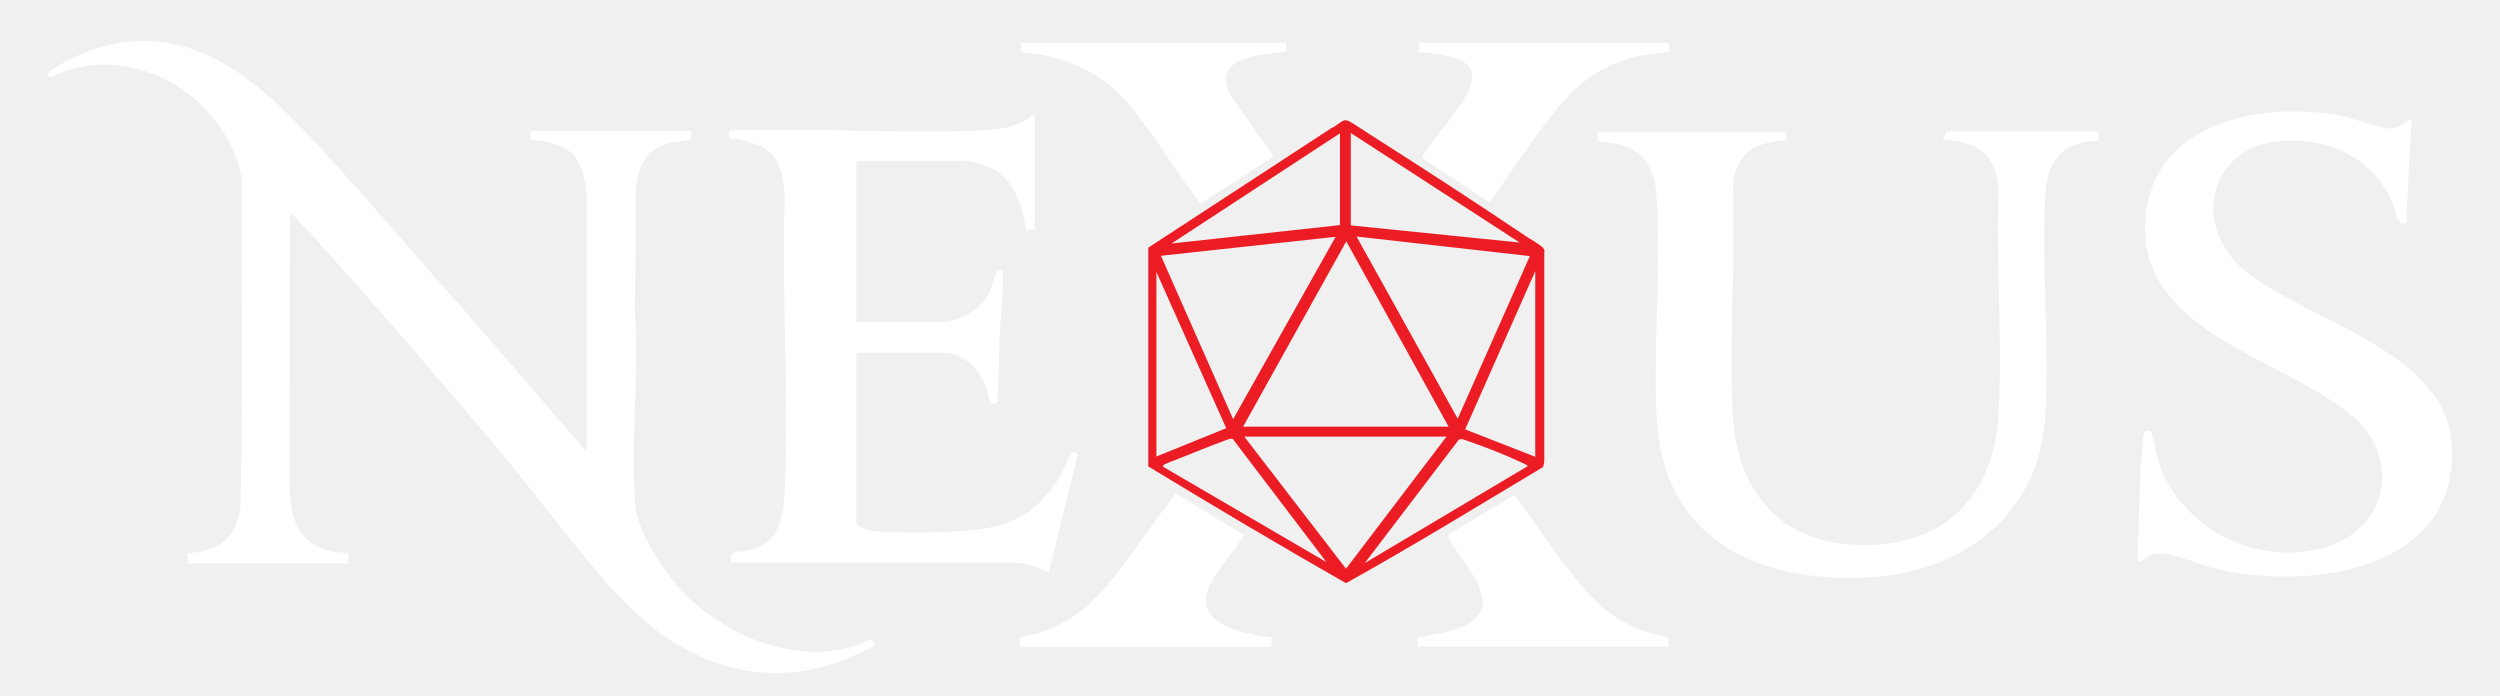
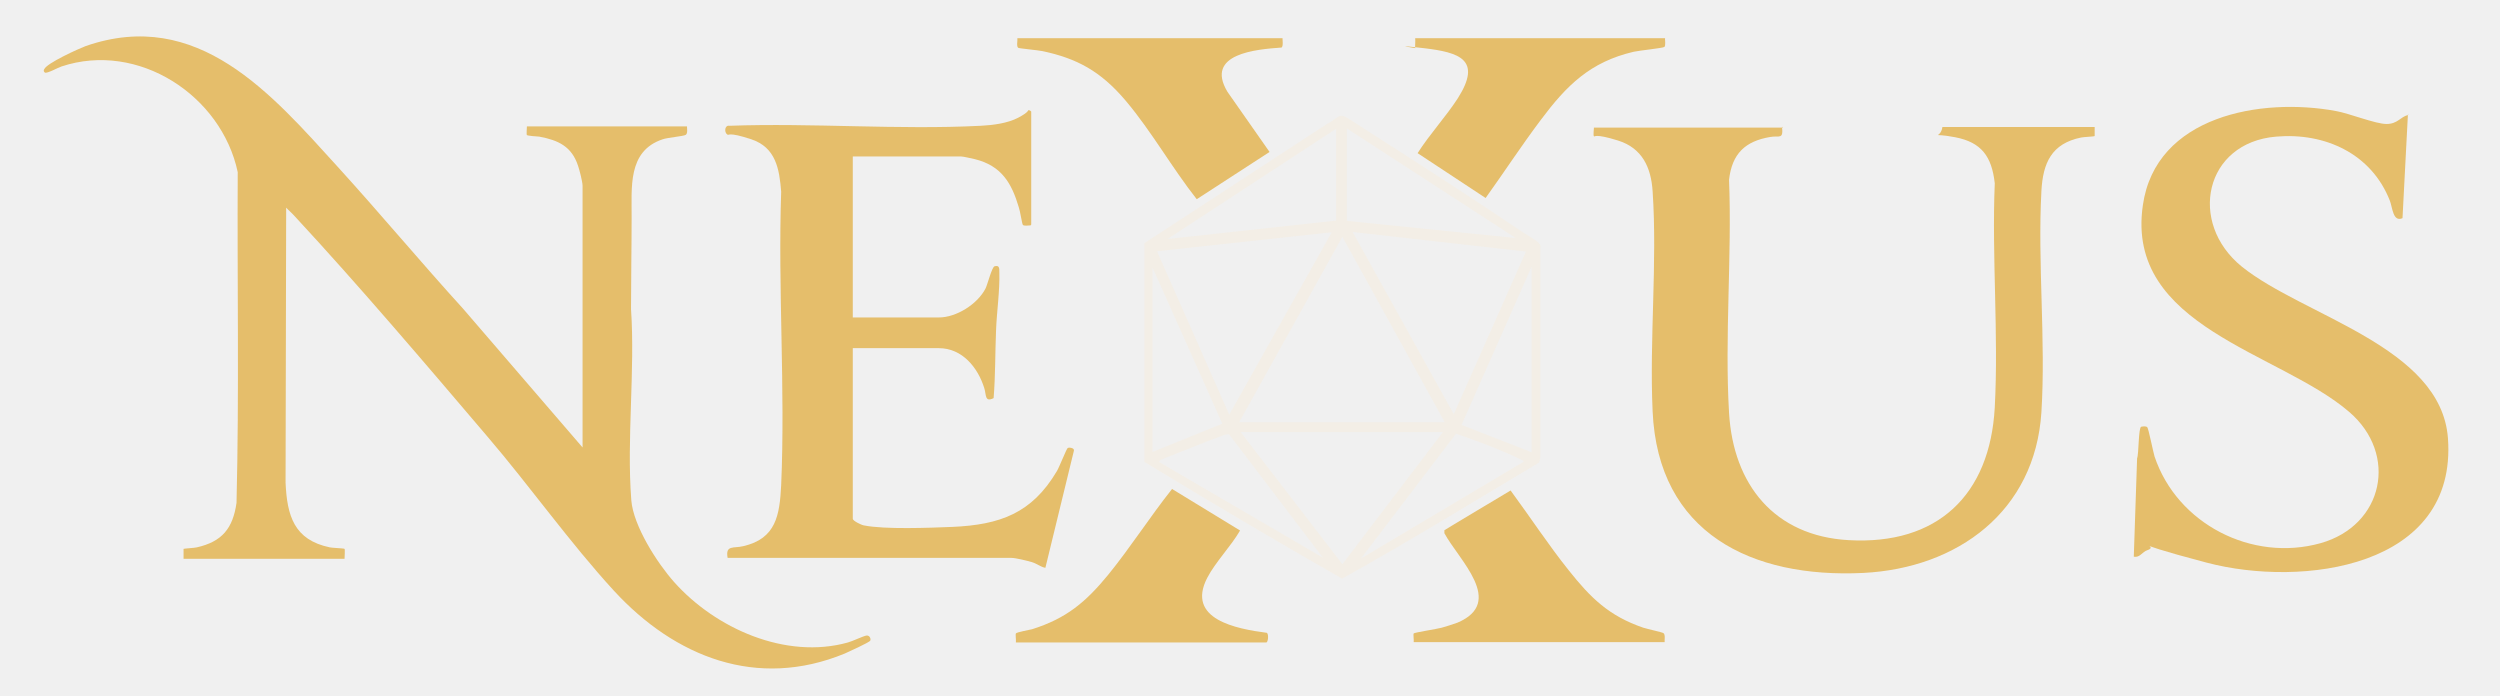
<svg xmlns="http://www.w3.org/2000/svg" id="Layer_1" version="1.1" viewBox="0 0 830.8 231.2">
  <defs>
    <style>
      .st0 {
-         fill: #fff;
+         fill: #f3eee6;
      }

      .st1 {
-         fill: #ec1c24;
+         fill: #e5be6b;
      }
    </style>
  </defs>
-   <path class="st1" d="M447,40c.5,0,.7,0,1.1.2,1.6.7,5.7,3.6,7.5,4.7,17.1,10.9,34.3,22,51.2,33.4,1.3.9,5.2,3.1,5.9,4s.6.9.5,1.7v69.4l-.4,1.8c-21.7,13-43.4,26.3-65.5,38.6-22.1-12.6-44-25.6-65.7-38.8v-72.7l60.8-39.7c1.4-.5,3.3-2.5,4.7-2.7h0ZM389.5,80.9l55.8-6.1v-30.5l-55.8,36.5h0ZM448.9,44.3v30.6l56.1,5.7-56.1-36.4h0ZM443.8,78.7l-58,6.3,24,54.3,34-60.5h0ZM484.4,139.2l24-54.1-57.6-6.5,33.6,60.5h0ZM481.4,141.8l-34-61.6-34.3,61.6h68.3,0ZM510.2,151.7v-61.6l-23.3,52.6,23.3,9.1h0ZM384.3,151.7l23.2-9.4-23.2-51.9v61.3ZM480.7,145.1h-67.2l33.8,43.9,33.4-43.9h0ZM409.7,145.9c-.6-.4-2.6.5-3.4.8-4.7,1.7-9.7,3.8-14.3,5.6s-5.9,2.2-5.5,2.8l54.3,31.7-31.1-40.9h0ZM453.4,187.2l54.3-32.3c-.4-.5-1-.7-1.6-1-5-2.4-12.6-5.4-17.9-7.2-1-.3-2.4-1.1-3.4-.6l-31.4,41.2h0Z" />
+   <path class="st0" d="M445.7,38.5c.5,0,.7,0,1.1.2,1.6.7,5.7,3.6,7.5,4.7,17.1,10.9,34.3,22,51.2,33.4,1.3.9,5.2,3.1,5.9,4s.6.9.5,1.7v69.4l-.4,1.8c-21.7,13-43.4,26.3-65.5,38.6-22.1-12.6-44-25.6-65.7-38.8v-72.7l60.8-39.7c1.4-.5,3.3-2.5,4.7-2.7h0ZM388.2,79.4l55.8-6.1v-30.5l-55.8,36.5h0ZM447.6,42.8v30.6l56.1,5.7-56.1-36.4h0ZM442.5,77.2l-58,6.3,24,54.3,34-60.5h0ZM483.1,137.7l24-54.1-57.6-6.5,33.6,60.5h0ZM480.1,140.3l-34-61.6-34.3,61.6h68.3,0ZM509,150.2v-61.6l-23.3,52.6,23.3,9.1h0ZM383,150.2l23.2-9.4-23.2-51.9v61.3ZM479.5,143.6h-67.2l33.8,43.9,33.4-43.9h0ZM408.5,144.4c-.6-.4-2.6.5-3.4.8-4.7,1.7-9.7,3.8-14.3,5.6s-5.9,2.2-5.5,2.8l54.3,31.7-31.1-40.9ZM452.1,185.7l54.3-32.3c-.4-.5-1-.7-1.6-1-5-2.4-12.6-5.4-17.9-7.2s-2.4-1.1-3.4-.6l-31.4,41.2h0Z" />
  <g>
-     <path class="st0" d="M427.5,14.1c0,.8.3,2.7-.3,3.2-8.4.6-25.6,2-18,14.7l14,20-24.2,15.7c-8.2-10.4-15-22.5-23.5-32.6-7.3-8.7-16.5-14.2-27.7-16.6-1.3-.3-7.8-.9-8.1-1.1-.7-.4-.2-2.4-.3-3.2h88.3-.2Z" />
-     <path class="st0" d="M338.9,214.9c.1-.7-.2-2.5,0-2.9s4.6-1.2,5.4-1.4c11.4-3.6,17.8-9,25.2-18,7.5-9.2,13.9-19.3,21.3-28.6l22.6,13.8c-3,5.2-8.2,10.5-10.9,15.7-7.2,13.9,9.9,17,19.8,18.3.7.5.4,3.2-.2,3.2h-83.3.1Z" />
-     <path class="st0" d="M554.6,14.1c0,.7.3,2.6-.2,3s-8.5,1.2-10.2,1.6c-14.5,3.4-22.3,11.2-30.9,22.7-6.4,8.5-12.2,17.4-18.3,25.9l-22.6-14.9c4-6.3,9.4-12.1,13.4-18.3,8.1-12.8.5-15.2-11.4-16.6h-2.8c0,0,.1-2.7,0-3.3h83.1,0Z" />
-     <path class="st0" d="M554.6,214.9h-83.5c.1-.6-.2-2.6,0-2.9s7.9-1.5,9.3-1.9,3.7-1.1,5.3-1.7c15.9-6.8.4-20.8-4.4-29.7v-1c-.1,0,22-13.2,22-13.2,6.5,8.8,12.5,18,19.3,26.5,7.3,9.2,13.4,15.2,24.8,19.1,1.2.4,6.3,1.5,6.7,1.8.7.5.3,2.3.4,3.2v-.2Z" />
+     <path class="st1" d="M426.2,12.6c0,.8.3,2.7-.3,3.2-8.4.6-25.6,2-18,14.7l14,20-24.2,15.7c-8.2-10.4-15-22.5-23.5-32.6s-16.5-14.2-27.7-16.6c-1.3-.3-7.8-.9-8.1-1.1-.7-.4-.2-2.4-.3-3.2h88.3-.2Z" />
+     <path class="st1" d="M337.6,213.4c.1-.7-.2-2.5,0-2.9s4.6-1.2,5.4-1.4c11.4-3.6,17.8-9,25.2-18,7.5-9.2,13.9-19.3,21.3-28.6l22.6,13.8c-3,5.2-8.2,10.5-10.9,15.7-7.2,13.9,9.9,17,19.8,18.3.7.5.4,3.2-.2,3.2h-83.3.1Z" />
+     <path class="st1" d="M553.3,12.6c0,.7.3,2.6-.2,3s-8.5,1.2-10.2,1.6c-14.5,3.4-22.3,11.2-30.9,22.7-6.4,8.5-12.2,17.4-18.3,25.9l-22.6-14.9c4-6.3,9.4-12.1,13.4-18.3,8.1-12.8.5-15.2-11.4-16.6s-2.7,0-2.8,0,.1-2.7,0-3.3h83.1,0Z" />
+     <path class="st1" d="M553.3,213.4h-83.5c.1-.6-.2-2.6,0-2.9s7.9-1.5,9.3-1.9,3.7-1.1,5.3-1.7c15.9-6.8.4-20.8-4.4-29.7v-1c-.1,0,22-13.2,22-13.2,6.5,8.8,12.5,18,19.3,26.5,7.3,9.2,13.4,15.2,24.8,19.1,1.2.4,6.3,1.5,6.7,1.8.7.5.3,2.3.4,3.2v-.2h0Z" />
  </g>
  <g>
-     <path class="st0" d="M801.4,39.5l-1.8,34.5c-3.2,1.4-3.3-3.5-4.2-5.8-6.1-15.6-21.5-22.7-37.8-21.3-23.8,2-29.4,28.6-11.4,43.2,20.5,16.5,66.2,26.5,68.5,57,3.2,43.2-48.5,49.7-80.1,41.4-5.3-1.4-14.7-5.9-19.7-4.2-1.9.6-2.5,2.6-4.6,2.2l1.1-32.7c.6-1.4.4-10.3,1.4-10.5s1.8-.1,2,.2c.4.5,1.9,8,2.4,9.7,7.5,22.4,32.4,35.2,55.2,28.8,20.9-5.9,25.9-29.5,9.5-43.6-23.1-19.9-74.4-28.2-68.6-68.6,4.2-29.9,39.4-36,64.2-31.4,4.5.8,13.1,4.3,16.8,4.3s4.6-2.4,7.2-3v-.2Z" />
-     <path class="st0" d="M593.5,43.6c.5,4.4-.9,2.9-3.8,3.4-8.5,1.4-12.8,5.6-13.8,14.2,1,25.5-1.5,52.2,0,77.5,1.4,23.9,15.1,40.9,39.7,42.3,29.6,1.7,47-15,48.6-44.1,1.3-24.4-1-50,0-74.5-1-8.8-4.3-13.6-13.2-15.3s-4.8.9-4.2-3.4h50.6c0,.5,0,2.8,0,3s-3.7.3-4.5.5c-9.8,2-12.7,8.4-13.2,17.8-1.3,24,1.5,49.5,0,73.5-2.1,32.9-27.8,51.8-59.2,53.4-37.1,1.8-68.2-13.2-70-53.7-1.1-23.9,1.6-49.4,0-73.1-.5-8-3.5-14.4-11.5-16.9-1.5-.5-7.7-1.1-8-1.4s0-2.4,0-2.9h62.8l-.3-.3Z" />
+     <path class="st1" d="M800.2,38l-1.8,34.5c-3.2,1.4-3.3-3.5-4.2-5.8-6.1-15.6-21.5-22.7-37.8-21.3-23.8,2-29.4,28.6-11.4,43.2,20.5,16.5,66.2,26.5,68.5,57,3.2,43.2-48.5,49.7-80.1,41.4s-14.7-5.9-19.7-4.2c-1.9.6-2.5,2.6-4.6,2.2l1.1-32.7c.6-1.4.4-10.3,1.4-10.5s1.8-.1,2,.2c.4.5,1.9,8,2.4,9.7,7.5,22.4,32.4,35.2,55.2,28.8,20.9-5.9,25.9-29.5,9.5-43.6-23.1-19.9-74.4-28.2-68.6-68.6,4.2-29.9,39.4-36,64.2-31.4,4.5.8,13.1,4.3,16.8,4.3s4.6-2.4,7.2-3v-.2h-.1Z" />
+     <path class="st1" d="M592.2,42.1c.5,4.4-.9,2.9-3.8,3.4-8.5,1.4-12.8,5.6-13.8,14.2,1,25.5-1.5,52.2,0,77.5,1.4,23.9,15.1,40.9,39.7,42.3,29.6,1.7,47-15,48.6-44.1,1.3-24.4-1-50,0-74.5-1-8.8-4.3-13.6-13.2-15.3s-4.8.9-4.2-3.4h50.6v3c0,.2-3.7.3-4.5.5-9.8,2-12.7,8.4-13.2,17.8-1.3,24,1.5,49.5,0,73.5-2.1,32.9-27.8,51.8-59.2,53.4-37.1,1.8-68.2-13.2-70-53.7-1.1-23.9,1.6-49.4,0-73.1-.5-8-3.5-14.4-11.5-16.9s-7.7-1.1-8-1.4,0-2.4,0-2.9h62.8l-.3-.3h0Z" />
  </g>
  <g>
-     <path class="st0" d="M62.3,187.2c0-.6,0-3.2,0-3.3s3.6-.3,4.4-.5c8.4-1.9,12-6.3,13.2-14.8.9-36.6.2-73.3.4-109.9-5.4-25.5-33.1-43.6-58.6-35.1-1,.3-4.9,2.5-5.5,2s-.3-.9-.2-1.1c.8-2,11.4-6.8,13.8-7.7,37.2-12.9,61.7,15.9,83.7,40.1,14.1,15.5,27.6,31.7,41.7,47.2l39.7,46.1V63.3c0-1.4-1-5.2-1.5-6.7-2.1-6.4-6.5-8.5-12.9-9.7-.7-.1-3.9-.3-4.1-.5s0-2.4,0-2.9h53.2c0,.8.3,2.3-.4,2.8s-6.1.9-7.7,1.5c-11.8,3.9-10.2,16.3-10.3,26.2,0,10-.2,20.2-.2,30.2,1.4,20.5-1.5,43.1.1,63.6.7,8.5,8.6,20.8,14.2,27.1,13.7,15.4,37.1,25.9,57.8,20.1,1.5-.4,5.2-2.2,6.2-2.3s1.5,1.1,1.2,1.7-7.4,3.8-8.5,4.3c-29.2,12-56.4,1.1-76.6-20.8-14.7-16-27.9-34.7-42.1-51.3-20.7-24.3-42.6-50.1-64.3-73.5-.8-.9-1.8-1.7-2.6-2.6l-.2,91.4c.5,11,2.8,19,14.7,21.5.9.2,4.7.3,4.9.5s0,2.7,0,3.3h-53.5Z" />
-     <path class="st0" d="M343.7,76.4c-.7-.1-2.3.3-2.6-.2s-.9-4.6-1.3-5.7c-2.4-8.2-5.8-13.9-14.6-16.1s-3.8-.9-4.6-.9h-36v53.5h28.6c5.8,0,12.8-4.4,15.5-9.6.7-1.4,2.1-7.1,3-7.4,1.7-.5,1.6.8,1.6,2,.2,6-.9,13.4-1.1,19.5-.3,7.4-.2,14.9-.8,22.3-3,1.5-2.4-1.1-3.1-3.3-2.1-6.8-7.3-13.3-15.1-13.3h-28.6v56.7c0,.7,2.9,2.1,3.7,2.2,6.9,1.4,21.9.8,29.4.5,15.8-.7,26.4-4.5,34.7-18.5.8-1.3,3.2-7.4,3.6-7.7s2.2-.1,2.1.8l-9.5,39c-1.6-.3-2.8-1.4-4.5-1.9s-5.4-1.4-6.8-1.4h-94.3c-.8-4.4,2-3.1,5.2-3.9,10.9-2.5,12.1-10.3,12.6-20.3,1.4-32.1-1.1-65.3,0-97.5-.6-7.6-1.8-14.7-9.9-17.4s-7.4-1.1-8-1.6c-1.1-.7-.9-3.2.7-2.9,27.5-1,56.1,1.4,83.5,0,4-.2,8.9-.8,12.5-2.7s3.2-2.5,3.4-2.5c.4,0,.9.4.9.5v37.5l-.2.3Z" />
+     <path class="st1" d="M61,185.7v-3.3c0-.1,3.6-.3,4.4-.5,8.4-1.9,12-6.3,13.2-14.8.9-36.6.2-73.3.4-109.9-5.4-25.5-33.1-43.6-58.6-35.1-1,.3-4.9,2.5-5.5,2s-.3-.9-.2-1.1c.8-2,11.4-6.8,13.8-7.7,37.2-12.9,61.7,15.9,83.7,40.1,14.1,15.5,27.6,31.7,41.7,47.2l39.7,46.1V61.8c0-1.4-1-5.2-1.5-6.7-2.1-6.4-6.5-8.5-12.9-9.7-.7,0-3.9-.3-4.1-.5s0-2.4,0-2.9h53.2c0,.8.3,2.3-.4,2.8s-6.1.9-7.7,1.5c-11.8,3.9-10.2,16.3-10.3,26.2,0,10-.2,20.2-.2,30.2,1.4,20.5-1.5,43.1.1,63.6.7,8.5,8.6,20.8,14.2,27.1,13.7,15.4,37.1,25.9,57.8,20.1,1.5-.4,5.2-2.2,6.2-2.3s1.5,1.1,1.2,1.7-7.4,3.8-8.5,4.3c-29.2,12-56.4,1.1-76.6-20.8-14.7-16-27.9-34.7-42.1-51.3-20.7-24.3-42.6-50.1-64.3-73.5-.8-.9-1.8-1.7-2.6-2.6l-.2,91.4c.5,11,2.8,19,14.7,21.5.9.2,4.7.3,4.9.5s0,2.7,0,3.3h-53.5Z" />
+     <path class="st1" d="M342.5,74.9c-.7,0-2.3.3-2.6-.2s-.9-4.6-1.3-5.7c-2.4-8.2-5.8-13.9-14.6-16.1-1-.2-3.8-.9-4.6-.9h-36v53.5h28.6c5.8,0,12.8-4.4,15.5-9.6.7-1.4,2.1-7.1,3-7.4,1.7-.5,1.6.8,1.6,2,.2,6-.9,13.4-1.1,19.5-.3,7.4-.2,14.9-.8,22.3-3,1.5-2.4-1.1-3.1-3.3-2.1-6.8-7.3-13.3-15.1-13.3h-28.6v56.7c0,.7,2.9,2.1,3.7,2.2,6.9,1.4,21.9.8,29.4.5,15.8-.7,26.4-4.5,34.7-18.5.8-1.3,3.2-7.4,3.6-7.7s2.2-.1,2.1.8l-9.5,39c-1.6-.3-2.8-1.4-4.5-1.9s-5.4-1.4-6.8-1.4h-94.3c-.8-4.4,2-3.1,5.2-3.9,10.9-2.5,12.1-10.3,12.6-20.3,1.4-32.1-1.1-65.3,0-97.5-.6-7.6-1.8-14.7-9.9-17.4s-7.4-1.1-8-1.6c-1.1-.7-.9-3.2.7-2.9,27.5-1,56.1,1.4,83.5,0,4-.2,8.9-.8,12.5-2.7s3.2-2.5,3.4-2.5c.4,0,.9.4.9.5v37.5s-.2.3-.2.3Z" />
  </g>
</svg>
